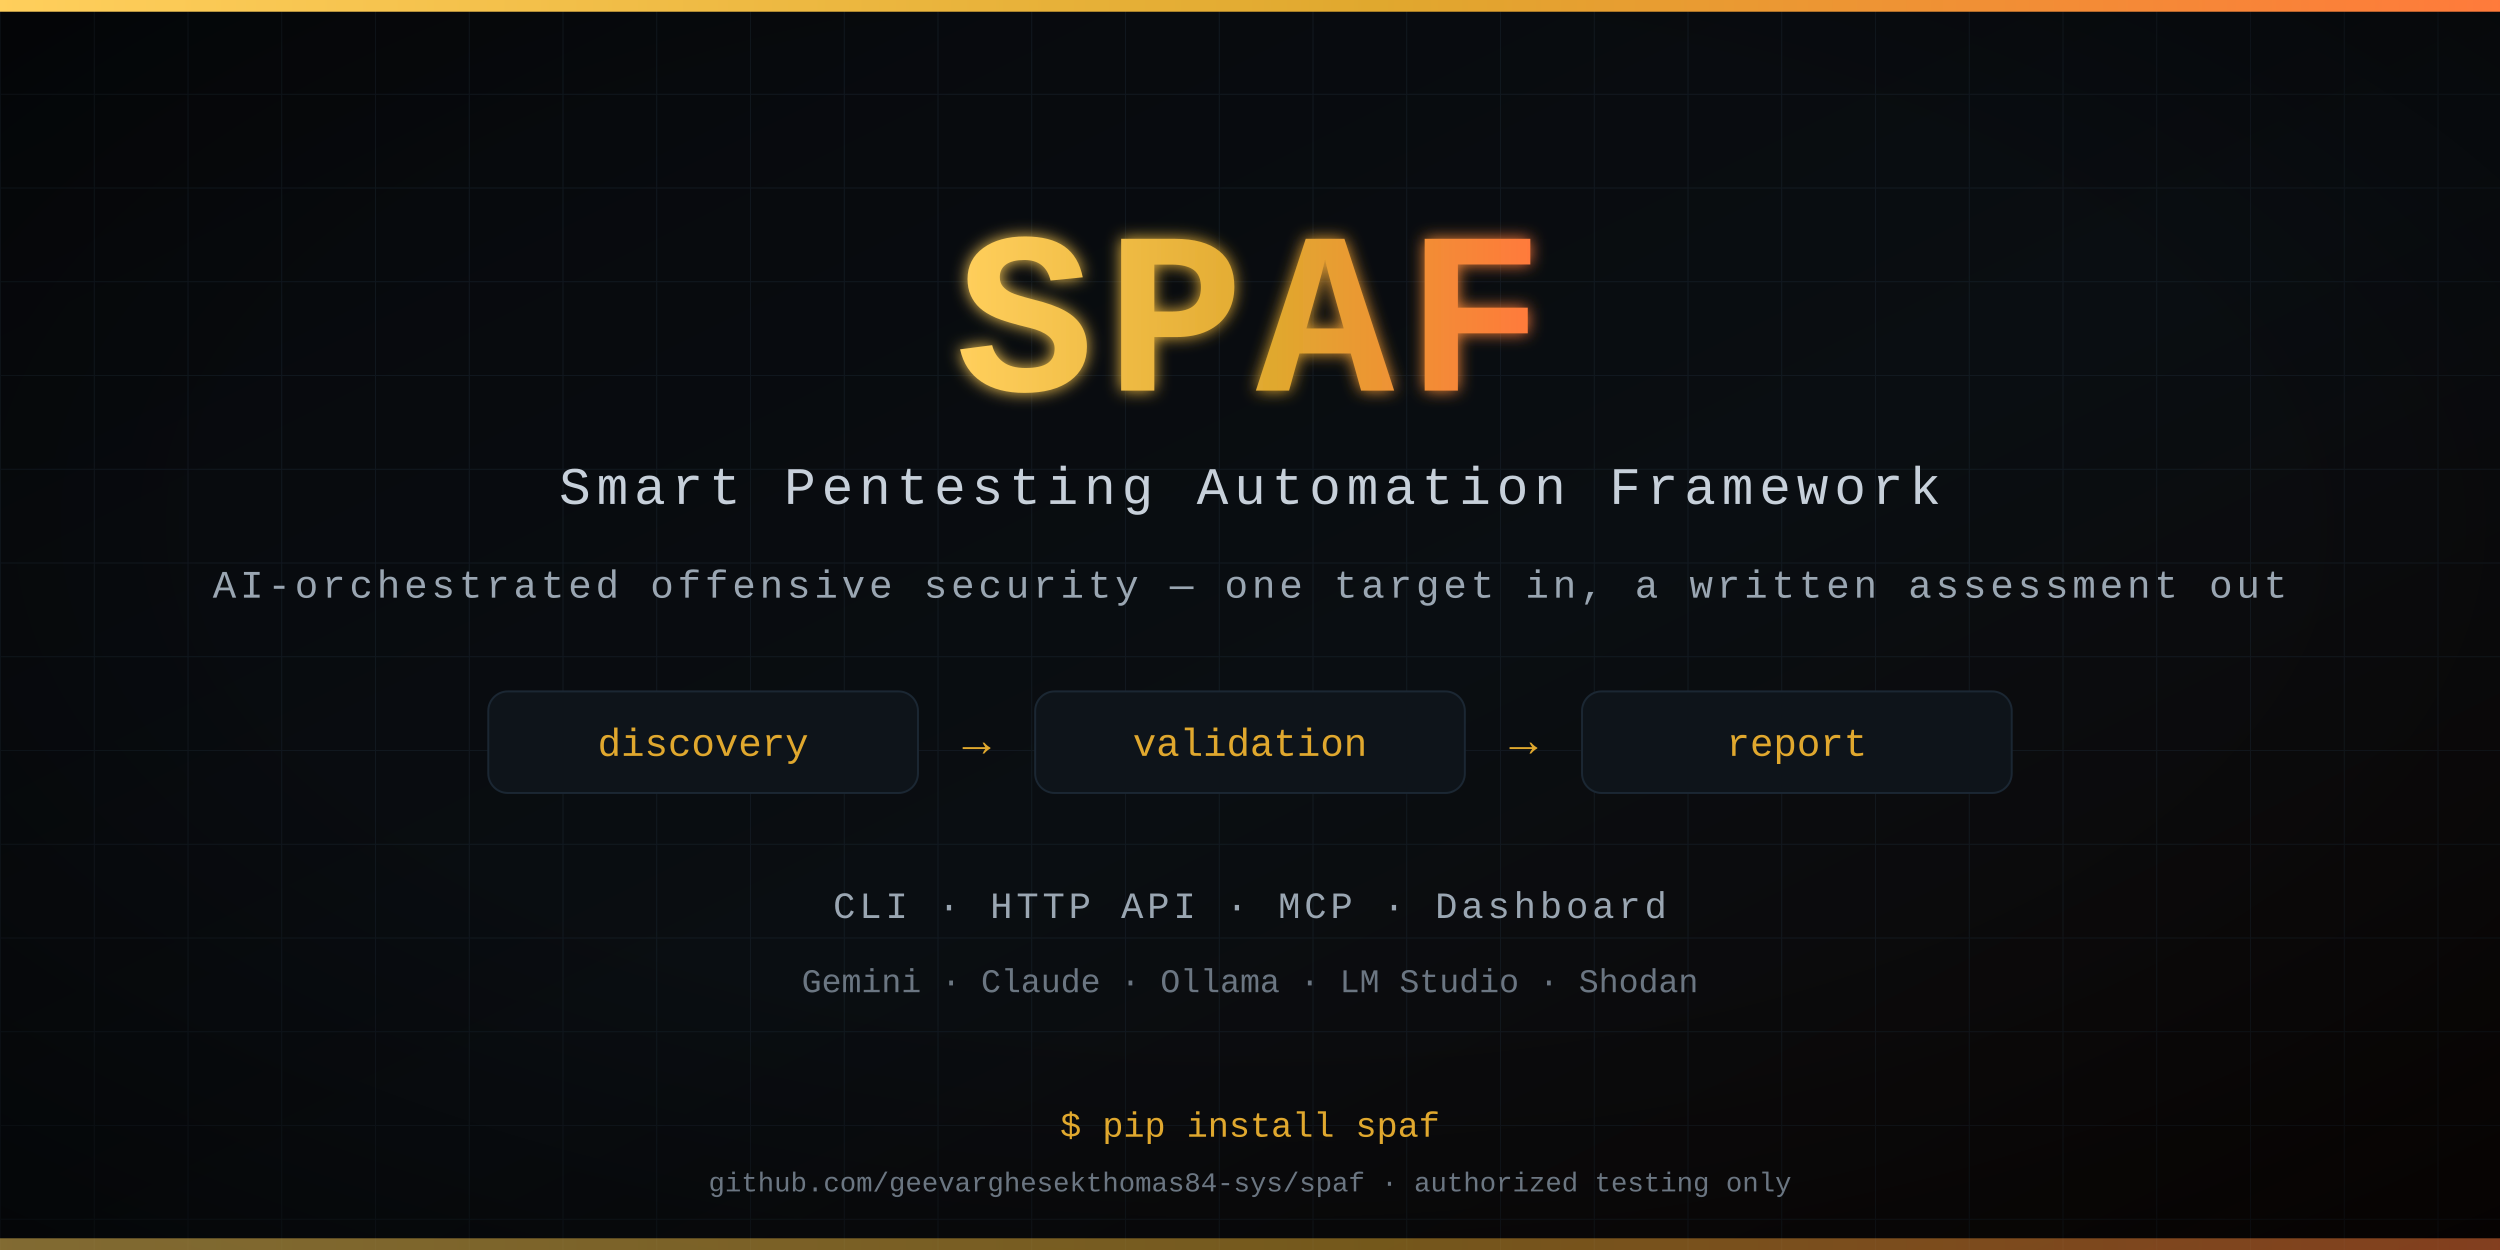
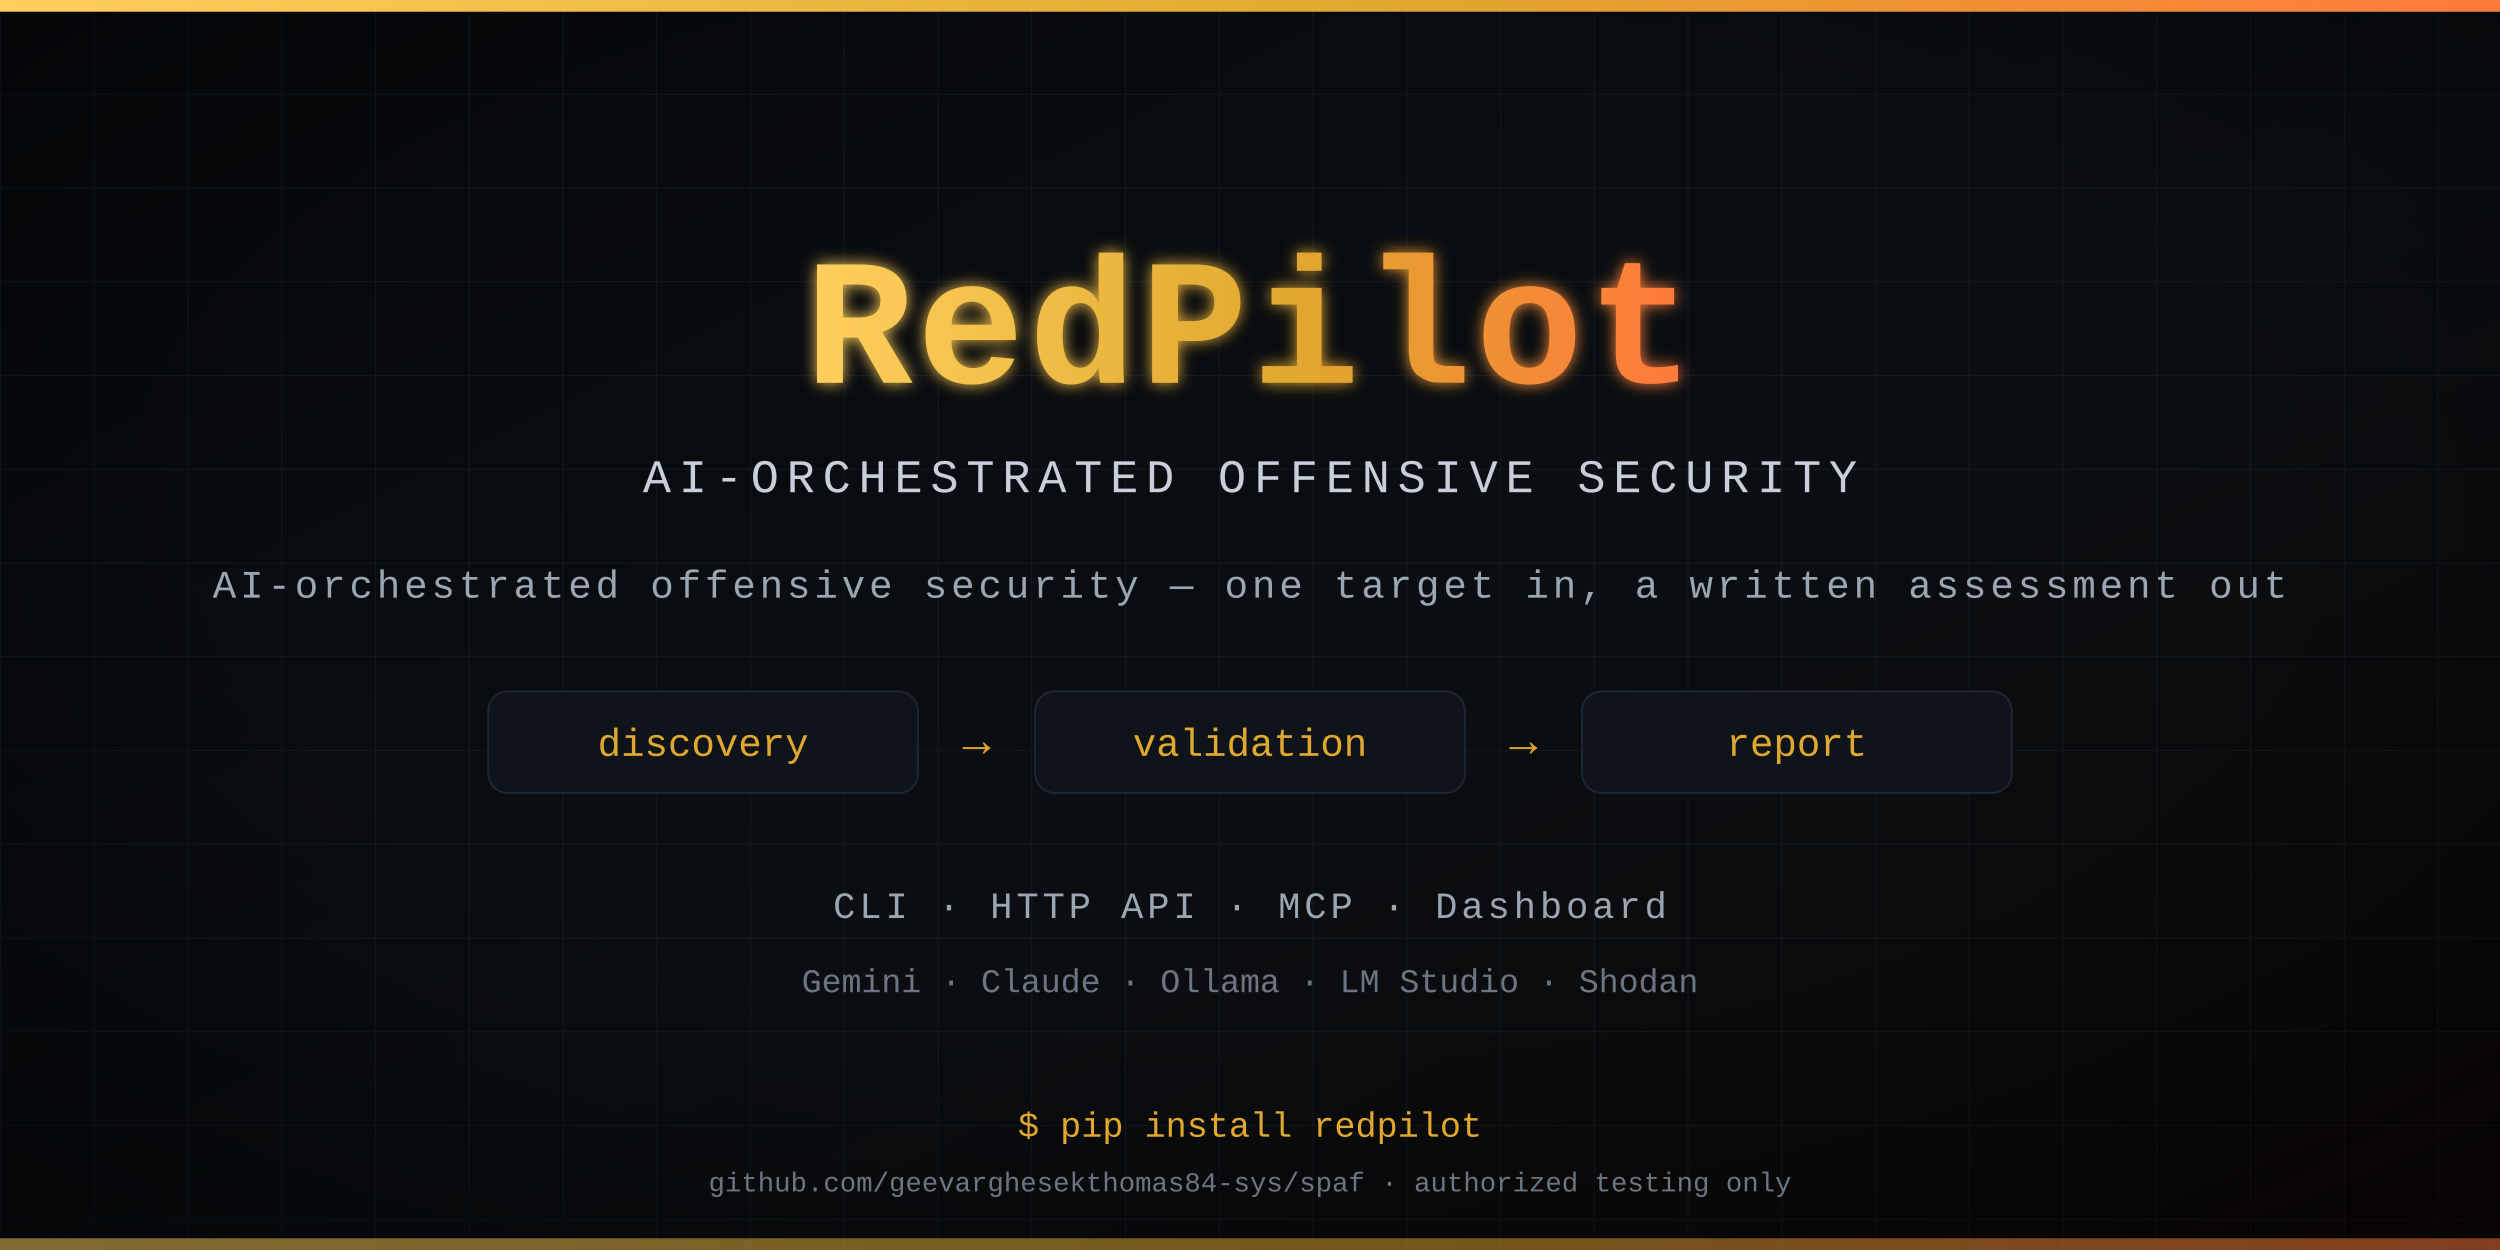
- <svg xmlns="http://www.w3.org/2000/svg" width="1280" height="640" viewBox="0 0 1280 640" fill="none" role="img" aria-label="SPAF — Smart Pentesting Automation Framework">
+ <svg xmlns="http://www.w3.org/2000/svg" width="1280" height="640" viewBox="0 0 1280 640" fill="none" role="img" aria-label="RedPilot — AI-orchestrated offensive security">
  <defs>
    <linearGradient id="bg" x1="0" y1="0" x2="1" y2="1">
      <stop offset="0" stop-color="#06080b" />
      <stop offset="0.55" stop-color="#0a0e12" />
      <stop offset="1" stop-color="#0d0705" />
    </linearGradient>
    <linearGradient id="amber" x1="0" y1="0" x2="1" y2="0">
      <stop offset="0" stop-color="#ffcf5c" />
      <stop offset="0.55" stop-color="#E0A82E" />
      <stop offset="1" stop-color="#ff7a3b" />
    </linearGradient>
    <pattern id="grid" width="48" height="48" patternUnits="userSpaceOnUse">
      <path d="M48 0H0V48" fill="none" stroke="#1b2733" stroke-width="1" stroke-opacity="0.45" />
    </pattern>
    <radialGradient id="vig" cx="0.5" cy="0.42" r="0.8">
      <stop offset="0.5" stop-color="#000000" stop-opacity="0" />
      <stop offset="1" stop-color="#000000" stop-opacity="0.6" />
    </radialGradient>
    <filter id="glow" x="-20%" y="-20%" width="140%" height="140%">
      <feGaussianBlur stdDeviation="4" result="b" />
      <feMerge>
        <feMergeNode in="b" />
        <feMergeNode in="SourceGraphic" />
      </feMerge>
    </filter>
  </defs>
  <rect width="1280" height="640" fill="url(#bg)" />
  <rect width="1280" height="640" fill="url(#grid)" />
  <rect width="1280" height="640" fill="url(#vig)" />
  <rect x="0" y="0" width="1280" height="6" fill="url(#amber)" />
  <rect x="0" y="634" width="1280" height="6" fill="url(#amber)" opacity="0.5" />
-   <text class="m" x="640" y="200" font-family="'JetBrains Mono','Courier New',monospace" font-weight="800" font-size="118" fill="url(#amber)" filter="url(#glow)" text-anchor="middle" letter-spacing="6">SPAF</text>
-   <text x="640" y="258" font-family="'JetBrains Mono','Courier New',monospace" font-size="27" fill="#c7d0da" text-anchor="middle" letter-spacing="3">Smart Pentesting Automation Framework</text>
+   <text class="m" x="640" y="196" font-family="'JetBrains Mono','Courier New',monospace" font-weight="800" font-size="92" fill="url(#amber)" filter="url(#glow)" text-anchor="middle" letter-spacing="2">RedPilot</text>
+   <text x="640" y="252" font-family="'JetBrains Mono','Courier New',monospace" font-size="24" fill="#c7d0da" text-anchor="middle" letter-spacing="4">AI-ORCHESTRATED OFFENSIVE SECURITY</text>
  <text x="640" y="306" font-family="'JetBrains Mono','Courier New',monospace" font-size="20" fill="#9AA6B2" text-anchor="middle" letter-spacing="2">AI-orchestrated offensive security — one target in, a written assessment out</text>
  <g font-family="'JetBrains Mono','Courier New',monospace" font-size="20" text-anchor="middle">
    <g transform="translate(360,380)">
      <rect x="-110" y="-26" width="220" height="52" rx="10" fill="#0e141a" stroke="#1b2733" />
      <text y="7" fill="#E0A82E">discovery</text>
    </g>
    <text x="500" y="387" fill="#E0A82E" font-size="24">→</text>
    <g transform="translate(640,380)">
      <rect x="-110" y="-26" width="220" height="52" rx="10" fill="#0e141a" stroke="#1b2733" />
      <text y="7" fill="#E0A82E">validation</text>
    </g>
    <text x="780" y="387" fill="#E0A82E" font-size="24">→</text>
    <g transform="translate(920,380)">
      <rect x="-110" y="-26" width="220" height="52" rx="10" fill="#0e141a" stroke="#1b2733" />
      <text y="7" fill="#E0A82E">report</text>
    </g>
  </g>
  <g font-family="'JetBrains Mono','Courier New',monospace" font-size="19" text-anchor="middle" fill="#9AA6B2">
    <text x="640" y="470" letter-spacing="2">CLI  ·  HTTP API  ·  MCP  ·  Dashboard</text>
    <text x="640" y="508" fill="#6b7682" font-size="17">Gemini · Claude · Ollama · LM Studio · Shodan</text>
  </g>
-   <text x="640" y="582" font-family="'JetBrains Mono','Courier New',monospace" font-size="18" fill="#E0A82E" text-anchor="middle">$ pip install spaf</text>
+   <text x="640" y="582" font-family="'JetBrains Mono','Courier New',monospace" font-size="18" fill="#E0A82E" text-anchor="middle">$ pip install redpilot</text>
  <text x="640" y="610" font-family="'JetBrains Mono','Courier New',monospace" font-size="14" fill="#6b7682" text-anchor="middle">github.com/geevarghesekthomas84-sys/spaf · authorized testing only</text>
</svg>
